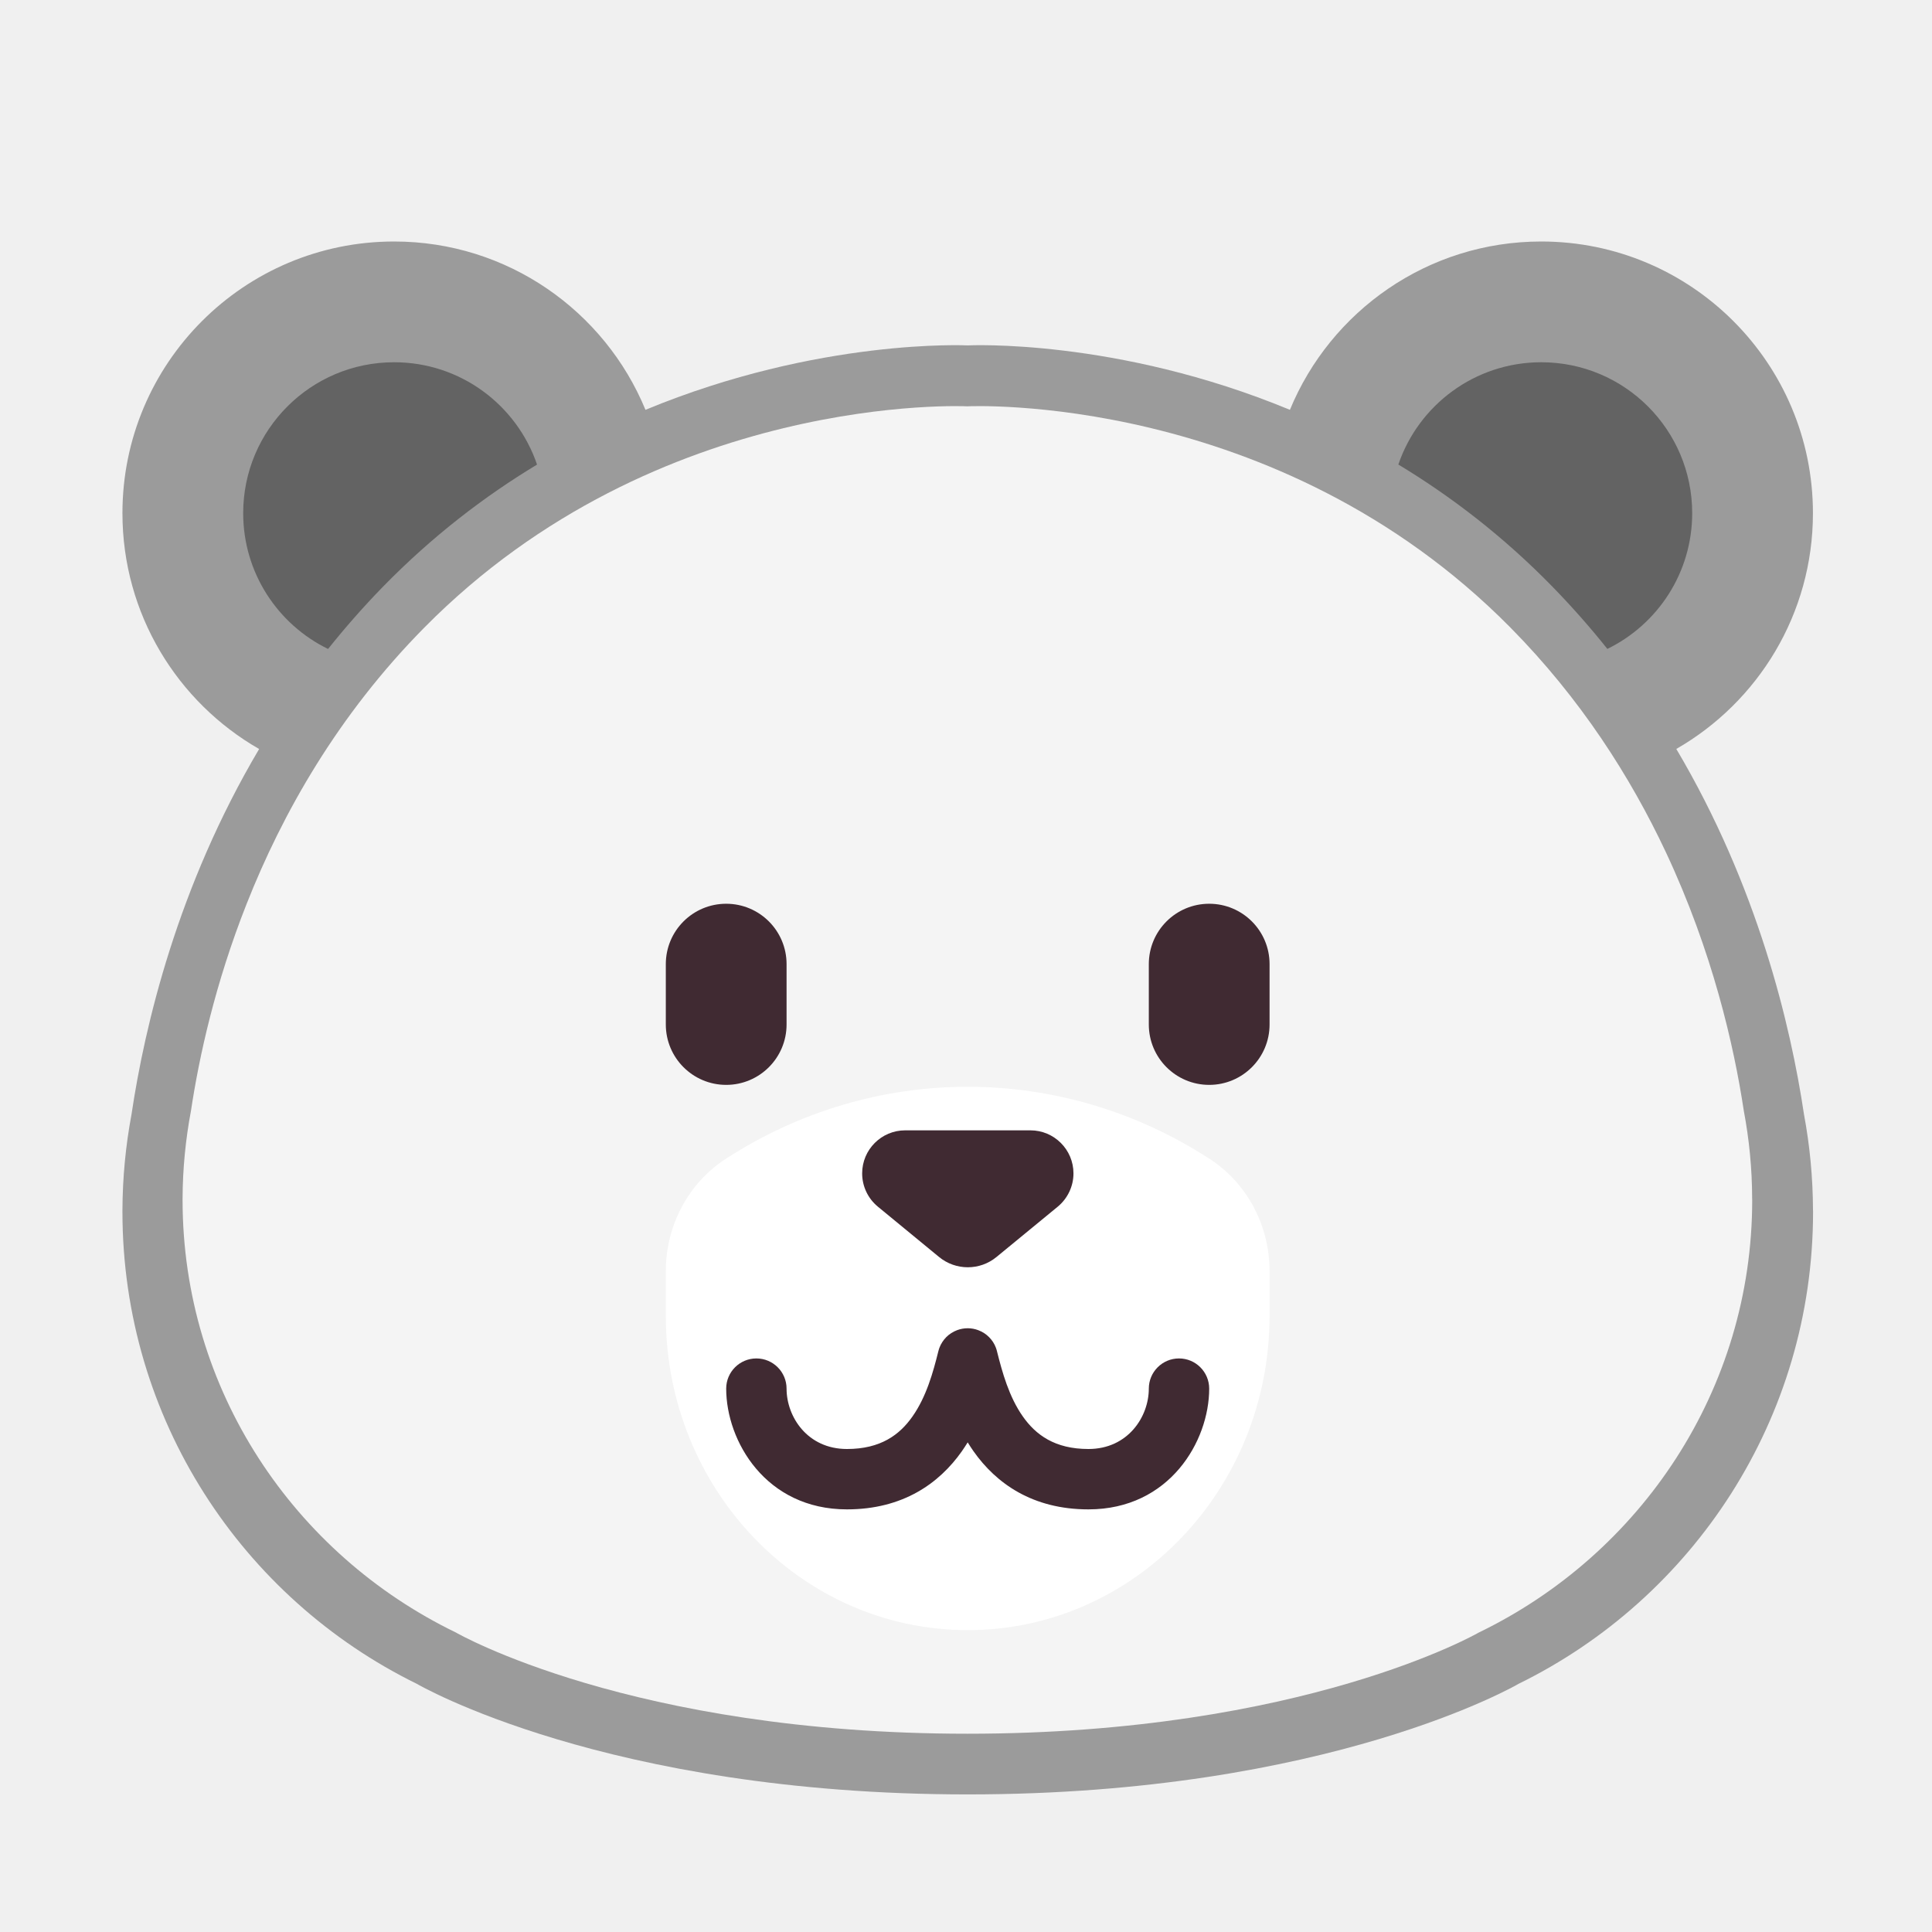
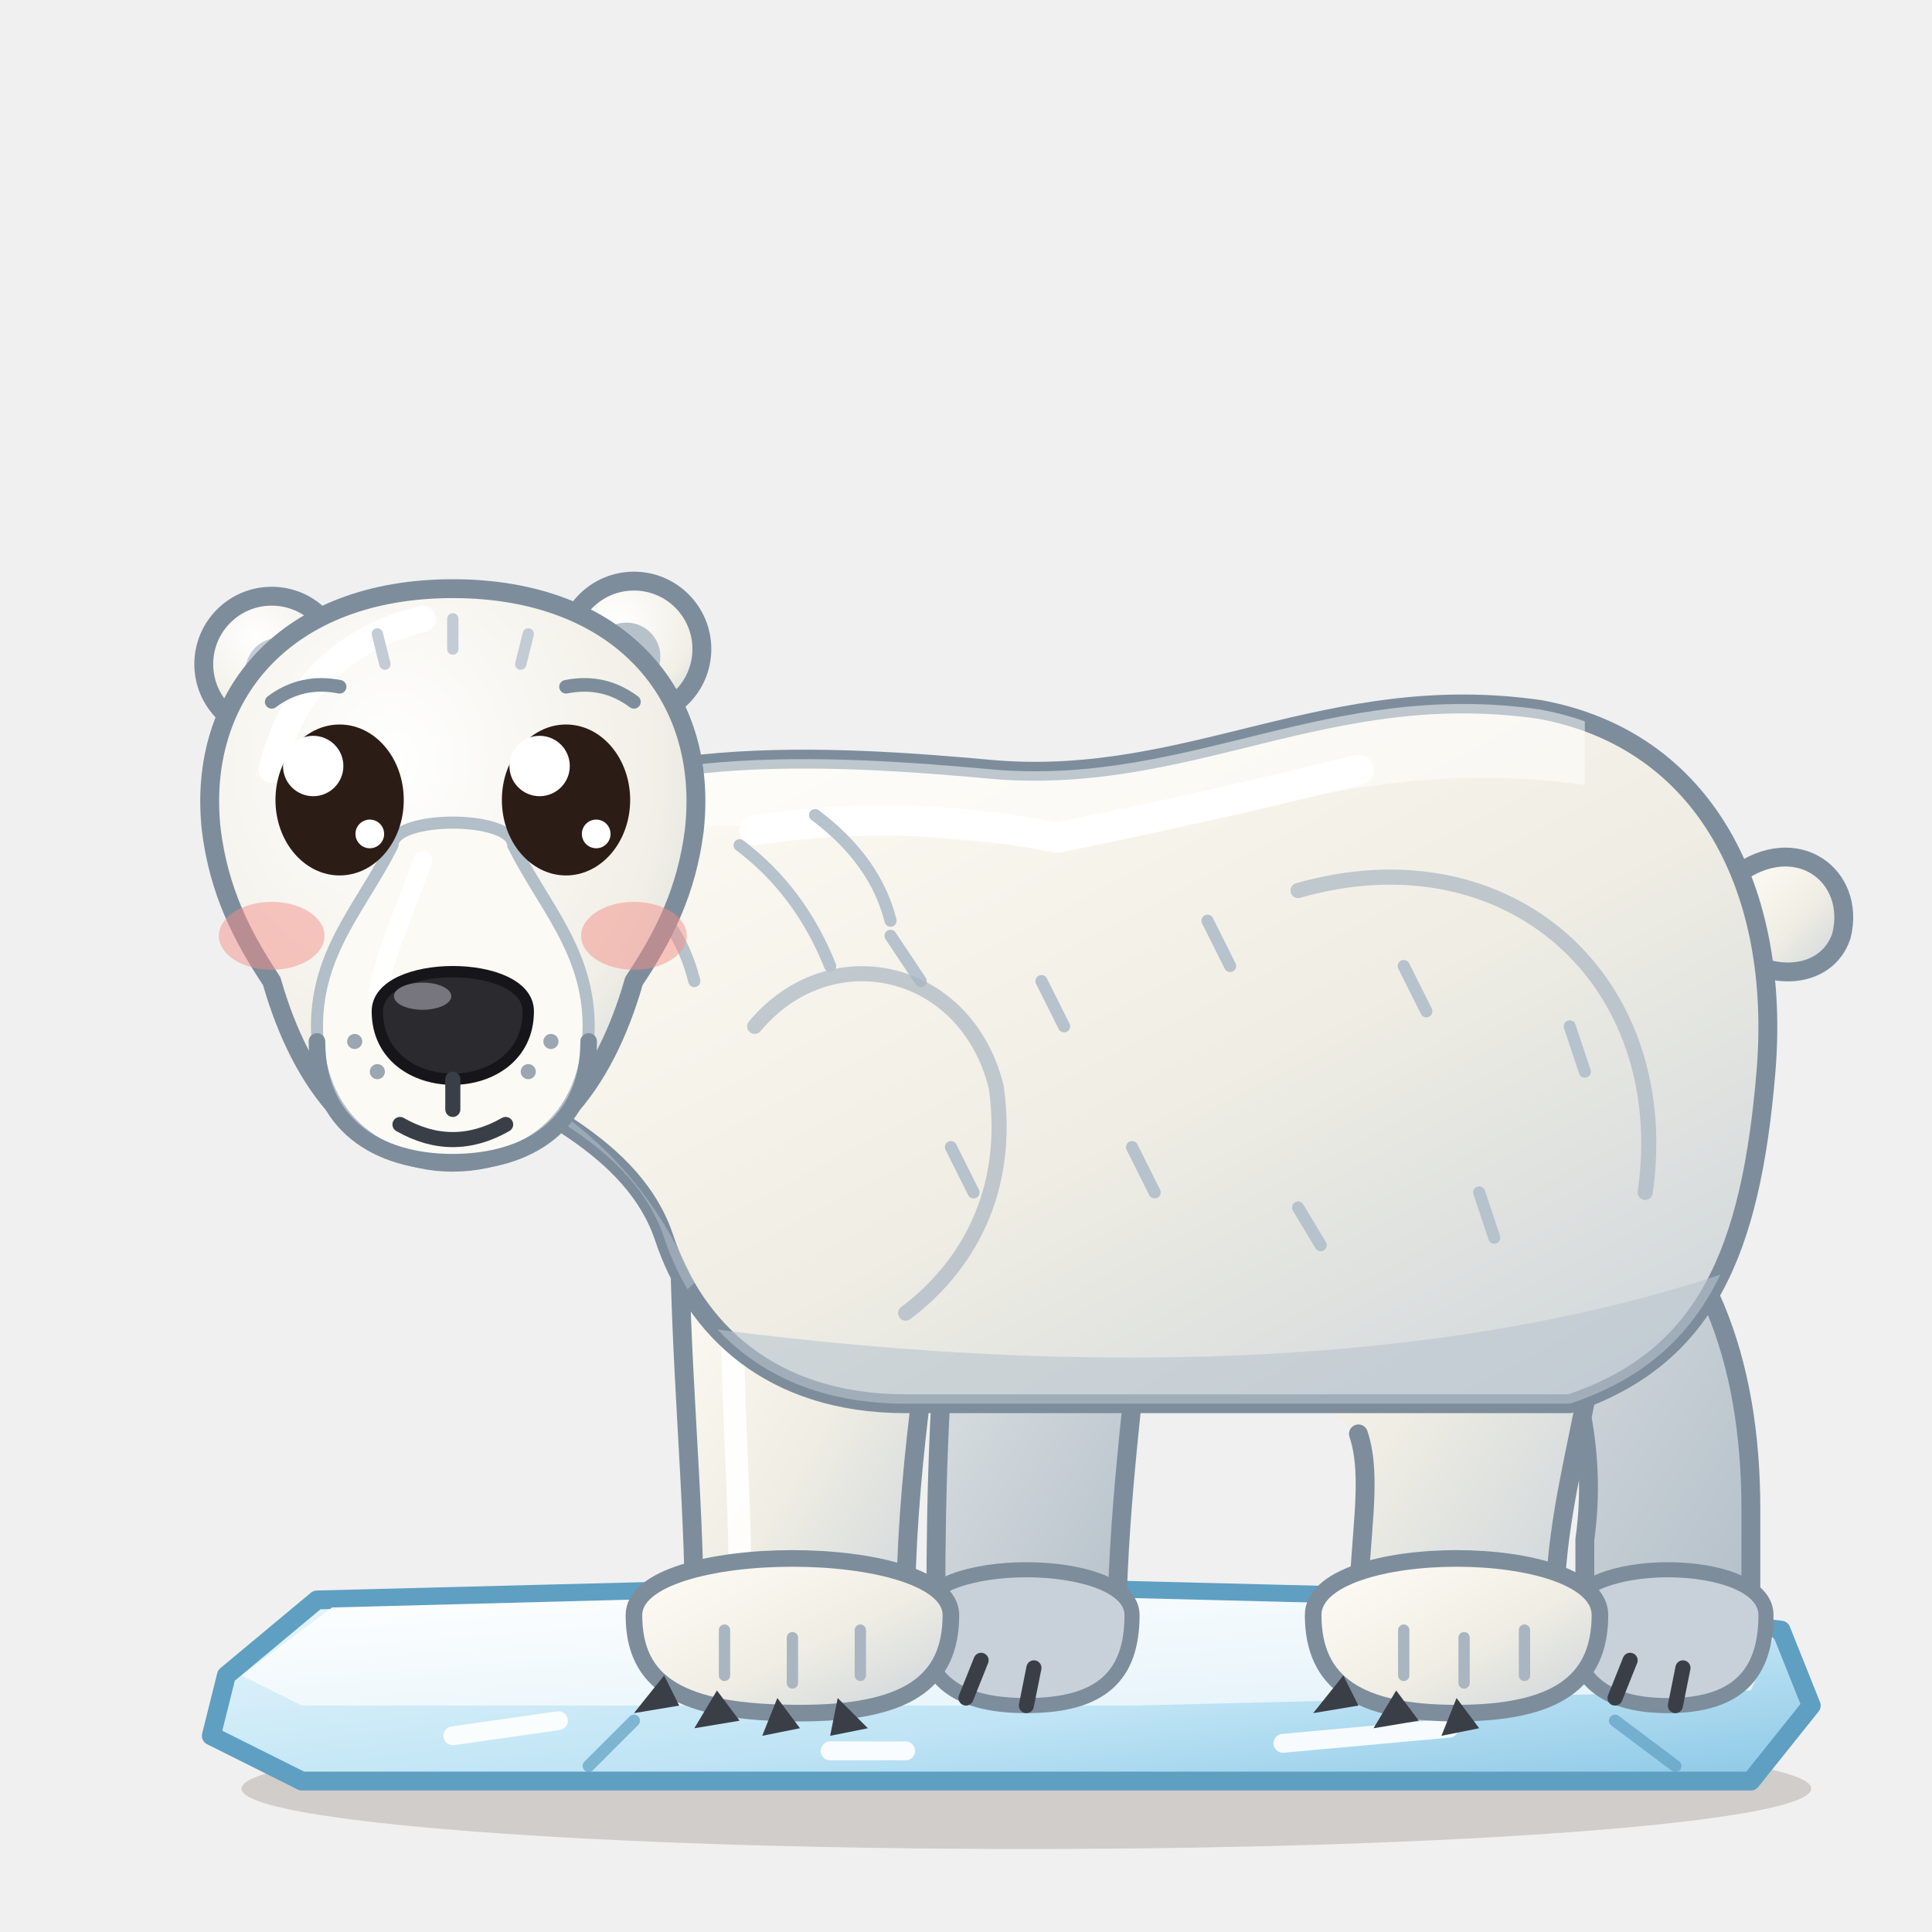
- <svg xmlns="http://www.w3.org/2000/svg" width="32" height="32" viewBox="0 0 32 32" fill="none">
-   <path d="M4.292 12.406C2.939 11.63 2.028 10.171 2.028 8.5C2.028 6.015 4.042 4 6.528 4C8.407 4 10.017 5.152 10.691 6.788C13.568 5.596 16.029 5.721 16.029 5.721C16.029 5.721 18.488 5.596 21.365 6.788C22.039 5.152 23.649 4 25.528 4C28.013 4 30.028 6.015 30.028 8.5C30.028 10.171 29.117 11.629 27.765 12.405C29.115 14.684 29.659 16.982 29.88 18.459C29.976 18.973 30.027 19.503 30.029 20.044C30.03 20.061 30.03 20.071 30.03 20.071C30.03 23.504 28.041 26.473 25.153 27.889C25.153 27.889 22.028 29.721 16.028 29.721C10.028 29.721 6.903 27.889 6.903 27.889C4.016 26.473 2.028 23.504 2.028 20.07C2.028 20.07 2.028 20.061 2.028 20.045C2.03 19.503 2.082 18.973 2.178 18.459C2.398 16.982 2.943 14.684 4.292 12.406Z" fill="#9B9B9B" />
-   <path d="M8.895 7.695C8.026 8.219 7.158 8.883 6.34 9.721C6.014 10.056 5.713 10.399 5.434 10.749C4.601 10.343 4.028 9.488 4.028 8.5C4.028 7.119 5.147 6 6.528 6C7.627 6 8.56 6.709 8.895 7.695Z" fill="#636363" />
-   <path d="M26.623 10.748C26.345 10.399 26.043 10.056 25.717 9.721C24.899 8.882 24.03 8.219 23.161 7.694C23.496 6.709 24.429 6 25.528 6C26.909 6 28.028 7.119 28.028 8.5C28.028 9.488 27.455 10.342 26.623 10.748Z" fill="#636363" />
-   <path d="M29.022 19.876C29.022 19.876 29.022 19.867 29.021 19.851C29.02 19.355 28.972 18.87 28.883 18.399C28.72 17.319 28.364 15.76 27.591 14.113C27.005 12.867 26.18 11.571 25.018 10.395C21.144 6.473 16.023 6.73 16.023 6.73C16.023 6.73 10.902 6.473 7.028 10.395C5.595 11.845 4.675 13.476 4.085 14.971C3.562 16.293 3.297 17.509 3.163 18.399C3.074 18.87 3.026 19.356 3.024 19.852C3.024 19.867 3.024 19.875 3.024 19.875C3.024 23.021 4.87 25.741 7.55 27.039C7.55 27.039 10.452 28.716 16.023 28.716C21.593 28.716 24.495 27.039 24.495 27.039C27.176 25.741 29.022 23.021 29.022 19.876Z" fill="#F4F4F4" />
-   <path d="M12.015 19.198C11.401 19.598 11.028 20.299 11.028 21.053V21.793C11.028 24.669 13.267 27 16.028 27C18.789 27 21.028 24.669 21.028 21.793V21.053C21.028 20.299 20.655 19.598 20.04 19.198C17.585 17.601 14.47 17.601 12.015 19.198Z" fill="white" />
-   <path d="M11.028 15.969C11.028 15.416 11.476 14.969 12.028 14.969C12.58 14.969 13.028 15.416 13.028 15.969V16.969C13.028 17.521 12.58 17.969 12.028 17.969C11.476 17.969 11.028 17.521 11.028 16.969V15.969Z" fill="#402A32" />
-   <path d="M19.028 15.969C19.028 15.416 19.476 14.969 20.028 14.969C20.58 14.969 21.028 15.416 21.028 15.969V16.969C21.028 17.521 20.58 17.969 20.028 17.969C19.476 17.969 19.028 17.521 19.028 16.969V15.969Z" fill="#402A32" />
-   <path d="M15.553 20.819L14.54 19.986C14.375 19.85 14.28 19.648 14.28 19.435C14.28 19.041 14.599 18.722 14.993 18.722H17.067C17.46 18.722 17.78 19.041 17.78 19.435C17.78 19.648 17.684 19.85 17.52 19.986L16.506 20.819C16.23 21.047 15.83 21.047 15.553 20.819Z" fill="#402A32" />
-   <path d="M16.028 22C16.089 22 16.148 22.011 16.203 22.032C16.272 22.058 16.332 22.097 16.381 22.146C16.431 22.196 16.471 22.256 16.496 22.325C16.504 22.346 16.51 22.367 16.515 22.389C16.6 22.726 16.711 23.134 16.942 23.462C17.155 23.764 17.469 24 18.028 24C18.682 24 19.028 23.466 19.028 23C19.028 22.724 19.252 22.5 19.528 22.5C19.804 22.5 20.028 22.724 20.028 23C20.028 23.868 19.373 25 18.028 25C17.102 25 16.5 24.57 16.125 24.038C16.091 23.989 16.058 23.94 16.028 23.89C15.997 23.94 15.965 23.989 15.931 24.038C15.556 24.57 14.953 25 14.028 25C12.682 25 12.028 23.868 12.028 23C12.028 22.724 12.252 22.5 12.528 22.5C12.804 22.5 13.028 22.724 13.028 23C13.028 23.466 13.373 24 14.028 24C14.587 24 14.901 23.764 15.113 23.462C15.344 23.134 15.456 22.726 15.54 22.389C15.545 22.367 15.552 22.346 15.559 22.325C15.585 22.256 15.625 22.196 15.674 22.146C15.723 22.097 15.784 22.058 15.852 22.032C15.908 22.011 15.967 22 16.028 22Z" fill="#402A32" />
+ <svg xmlns="http://www.w3.org/2000/svg" viewBox="0 0 256 256">
+   <defs>
+     <linearGradient id="urso-pelo" x1="0" y1="0" x2="1" y2="1">
+       <stop offset="0" stop-color="#fffdf6" />
+       <stop offset="0.55" stop-color="#f0eee4" />
+       <stop offset="1" stop-color="#cbd3da" />
+     </linearGradient>
+     <linearGradient id="urso-tras" x1="0" y1="0" x2="1" y2="1">
+       <stop offset="0" stop-color="#dfe3e4" />
+       <stop offset="1" stop-color="#b3bfc9" />
+     </linearGradient>
+     <radialGradient id="urso-cabeca" cx="0.38" cy="0.3" r="0.85">
+       <stop offset="0" stop-color="#ffffff" />
+       <stop offset="0.65" stop-color="#f1efe6" />
+       <stop offset="1" stop-color="#cdd5dc" />
+     </radialGradient>
+     <linearGradient id="urso-gelo" x1="0" y1="0" x2="1" y2="1">
+       <stop offset="0" stop-color="#e9f7fd" />
+       <stop offset="0.6" stop-color="#bfe4f5" />
+       <stop offset="1" stop-color="#8cc8e6" />
+     </linearGradient>
+     <linearGradient id="urso-gelo-topo" x1="0" y1="0" x2="1" y2="1">
+       <stop offset="0" stop-color="#ffffff" />
+       <stop offset="1" stop-color="#e2f2fa" />
+     </linearGradient>
+     <clipPath id="urso-clip-corpo">
+       <path d="M62 112 C80 98 110 100 132 102 C158 104 176 90 204 94 C226 98 236 118 234 142 C232 166 226 180 208 186 L120 186 C102 186 92 176 88 164 C84 152 70 146 58 140 Z" />
+     </clipPath>
+   </defs>
+   <g id="sombra">
+     <ellipse cx="136" cy="237" rx="104" ry="8" fill="#3b2a1a" opacity="0.18" />
+   </g>
+   <g id="gelo" stroke-linejoin="round" stroke-linecap="round">
+     <path d="M30 222 L42 212 L120 210 L200 212 L236 216 L240 226 L232 236 L40 236 L28 230 Z" fill="url(#urso-gelo)" stroke="#5f9fc2" stroke-width="2.5" />
+     <path d="M32 222 L44 213 L120 211 L200 213 L235 217 L232 224 L150 226 L40 226 Z" fill="url(#urso-gelo-topo)" />
+     <path d="M60 230 l14 -2 M170 231 l22 -2 M110 232 l10 0" stroke="#ffffff" stroke-width="2.5" opacity="0.9" />
+     <path d="M214 228 l8 6 M84 228 l-6 6" stroke="#5f9fc2" stroke-width="1.6" opacity="0.7" />
+   </g>
+   <g id="patas-tras" stroke-linejoin="round" stroke-linecap="round">
+     <path d="M126 168 C124 188 124 204 124 216 L148 216 C148 202 150 186 152 168 Z" fill="url(#urso-tras)" stroke="#7d8d9c" stroke-width="2.5" />
+     <path d="M194 162 C208 172 212 190 210 204 L210 216 L232 216 L232 200 C232 180 226 164 212 154 Z" fill="url(#urso-tras)" stroke="#7d8d9c" stroke-width="2.5" />
+     <path d="M122 214 C122 206 150 206 150 214 C150 222 146 226 136 226 C126 226 122 222 122 214 Z M208 214 C208 206 234 206 234 214 C234 222 230 226 221 226 C212 226 208 222 208 214 Z" fill="#c8d1d9" stroke="#7d8d9c" stroke-width="2" />
+     <path d="M130 220 l-2 5 M137 221 l-1 5 M216 220 l-2 5 M223 221 l-1 5" stroke="#3a3f47" stroke-width="2" />
+   </g>
+   <g id="cauda" stroke-linejoin="round">
+     <path d="M230 116 C238 110 246 116 244 124 C242 130 234 130 230 126 Z" fill="url(#urso-pelo)" stroke="#7d8d9c" stroke-width="2.5" />
+   </g>
+   <g id="patas-frente" stroke-linejoin="round" stroke-linecap="round">
+     <path d="M90 152 C90 176 92 198 92 214 L120 214 C120 196 124 174 126 154 Z" fill="url(#urso-pelo)" />
+     <path d="M90 160 C90 180 92 198 92 214 M120 214 C120 196 123 178 125 164" fill="none" stroke="#7d8d9c" stroke-width="2.5" />
+     <path d="M97 170 C97 186 98 198 98 206" fill="none" stroke="#ffffff" stroke-width="3" opacity="0.9" />
+     <path d="M164 140 C198 132 216 160 210 186 C208 196 206 204 206 214 L180 214 C180 204 182 196 180 190 C168 182 160 162 164 140 Z" fill="url(#urso-pelo)" />
+     <path d="M180 214 C180 204 182 196 180 190 M206 214 C206 204 208 196 210 186 C214 170 210 156 200 146" fill="none" stroke="#7d8d9c" stroke-width="2.5" />
+     <path d="M84 214 C84 204 126 204 126 214 C126 223 120 227 106 227 C90 227 84 223 84 214 Z" fill="url(#urso-pelo)" stroke="#7d8d9c" stroke-width="2.2" />
+     <path d="M174 214 C174 204 212 204 212 214 C212 223 206 227 193 227 C180 227 174 223 174 214 Z" fill="url(#urso-pelo)" stroke="#7d8d9c" stroke-width="2.2" />
+     <path d="M96 216 v6 M105 217 v6 M114 216 v6 M186 216 v6 M194 217 v6 M202 216 v6" stroke="#a9b6c2" stroke-width="1.5" />
+     <g fill="#3a3f47">
+       <path d="M88 222 l-4 5 l6 -1 Z M95 224 l-3 5 l6 -1 Z M103 225 l-2 5 l5 -1 Z M111 225 l-1 5 l5 -1 Z" />
+       <path d="M178 222 l-4 5 l6 -1 Z M185 224 l-3 5 l6 -1 Z M193 225 l-2 5 l5 -1 Z" />
+     </g>
+   </g>
+   <g id="corpo" stroke-linejoin="round" stroke-linecap="round">
+     <path d="M62 112 C80 98 110 100 132 102 C158 104 176 90 204 94 C226 98 236 118 234 142 C232 166 226 180 208 186 L120 186 C102 186 92 176 88 164 C84 152 70 146 58 140 Z" fill="url(#urso-pelo)" stroke="#7d8d9c" stroke-width="2.5" />
+     <g clip-path="url(#urso-clip-corpo)">
+       <path d="M80 174 C130 182 190 184 236 166 L236 196 L80 196 Z" fill="#b9c5cf" opacity="0.6" />
+       <path d="M80 112 C100 106 120 112 140 112 C164 110 180 100 210 104 L210 80 L60 80 Z" fill="#ffffff" opacity="0.5" />
+       <path d="M60 140 C76 146 86 156 92 170 L60 200 Z" fill="#b9c5cf" opacity="0.5" />
+     </g>
+     <g fill="none" stroke="#b6c2cc" stroke-width="1.6">
+       <path d="M118 124 l4 6 M138 130 l3 6 M160 122 l3 6 M186 128 l3 6 M208 136 l2 6 M150 152 l3 6 M126 152 l3 6 M196 158 l2 6 M172 160 l3 5" />
+     </g>
+     <path d="M100 136 C110 124 128 128 132 144 C134 158 128 168 120 174" fill="none" stroke="#a9b6c2" stroke-width="2" opacity="0.7" />
+     <path d="M172 118 C200 110 222 130 218 158" fill="none" stroke="#a9b6c2" stroke-width="2" opacity="0.7" />
+     <path d="M100 110 Q120 107 140 111 Q160 107 180 102" fill="none" stroke="#ffffff" stroke-width="4" />
+     <path d="M98 112 q8 6 12 16 M108 108 q8 6 10 14 M84 118 q6 4 8 12" fill="none" stroke="#b6c2cc" stroke-width="1.6" />
+   </g>
+   <g id="cabeca" transform="translate(-4 8)" stroke-linejoin="round" stroke-linecap="round">
+     <circle cx="40" cy="80" r="9" fill="url(#urso-cabeca)" stroke="#7d8d9c" stroke-width="2.5" />
+     <circle cx="41" cy="81" r="4.5" fill="#c3ccd4" />
+     <circle cx="88" cy="78" r="9" fill="url(#urso-cabeca)" stroke="#7d8d9c" stroke-width="2.5" />
+     <circle cx="87" cy="79" r="4.5" fill="#b7c1ca" />
+     <path d="M64 70 C86 70 98 84 96 102 C95 110 92 116 88 122 C84 136 76 146 64 146 C52 146 44 136 40 122 C36 116 33 110 32 102 C30 84 42 70 64 70 Z" fill="url(#urso-cabeca)" stroke="#7d8d9c" stroke-width="2.5" />
+     <path d="M40 94 Q44 78 60 74" fill="none" stroke="#ffffff" stroke-width="3.5" />
+     <g fill="none" stroke="#c3ccd4" stroke-width="1.5">
+       <path d="M54 76 l1 4 M64 74 v4 M74 76 l-1 4" />
+     </g>
+     <path d="M56 104 C56 100 72 100 72 104 C76 112 82 118 82 128 C82 140 74 146 64 146 C54 146 46 140 46 128 C46 118 52 112 56 104 Z" fill="#fbfaf4" stroke="#b2bec8" stroke-width="1.6" />
+     <path d="M46 130 C46 141 54 146 64 146 C74 146 82 141 82 130" fill="none" stroke="#7d8d9c" stroke-width="2.2" />
+     <path d="M60 106 C58 112 55 118 54 124" fill="none" stroke="#ffffff" stroke-width="2.5" />
+     <path d="M54 126 C54 119 74 119 74 126 C74 132 69 135 64 135 C59 135 54 132 54 126 Z" fill="#2b2a2e" stroke="#16161a" stroke-width="1.5" />
+     <ellipse cx="60" cy="124" rx="3.8" ry="1.8" fill="#77767e" />
+     <path d="M64 135 v4 M57 141 Q64 145 71 141" fill="none" stroke="#3a3f47" stroke-width="2" />
+     <g fill="#9aa6b2">
+       <circle cx="54" cy="134" r="1" />
+       <circle cx="51" cy="130" r="1" />
+       <circle cx="74" cy="134" r="1" />
+       <circle cx="77" cy="130" r="1" />
+     </g>
+     <ellipse cx="40" cy="116" rx="7" ry="4.5" fill="#f4908a" opacity="0.5" />
+     <ellipse cx="88" cy="116" rx="7" ry="4.5" fill="#f4908a" opacity="0.5" />
+   </g>
+   <g id="olhos" transform="translate(-4 8)">
+     <ellipse cx="49" cy="98" rx="8.5" ry="10" fill="#2b1d16" />
+     <ellipse cx="79" cy="98" rx="8.5" ry="10" fill="#2b1d16" />
+     <circle cx="45.5" cy="93.5" r="4" fill="#fff" />
+     <circle cx="53" cy="102.5" r="1.9" fill="#fff" />
+     <circle cx="75.5" cy="93.5" r="4" fill="#fff" />
+     <circle cx="83" cy="102.5" r="1.9" fill="#fff" />
+     <path d="M40 85 q4 -3 9 -2 M88 85 q-4 -3 -9 -2" fill="none" stroke="#7d8d9c" stroke-width="1.8" stroke-linecap="round" />
+   </g>
</svg>
